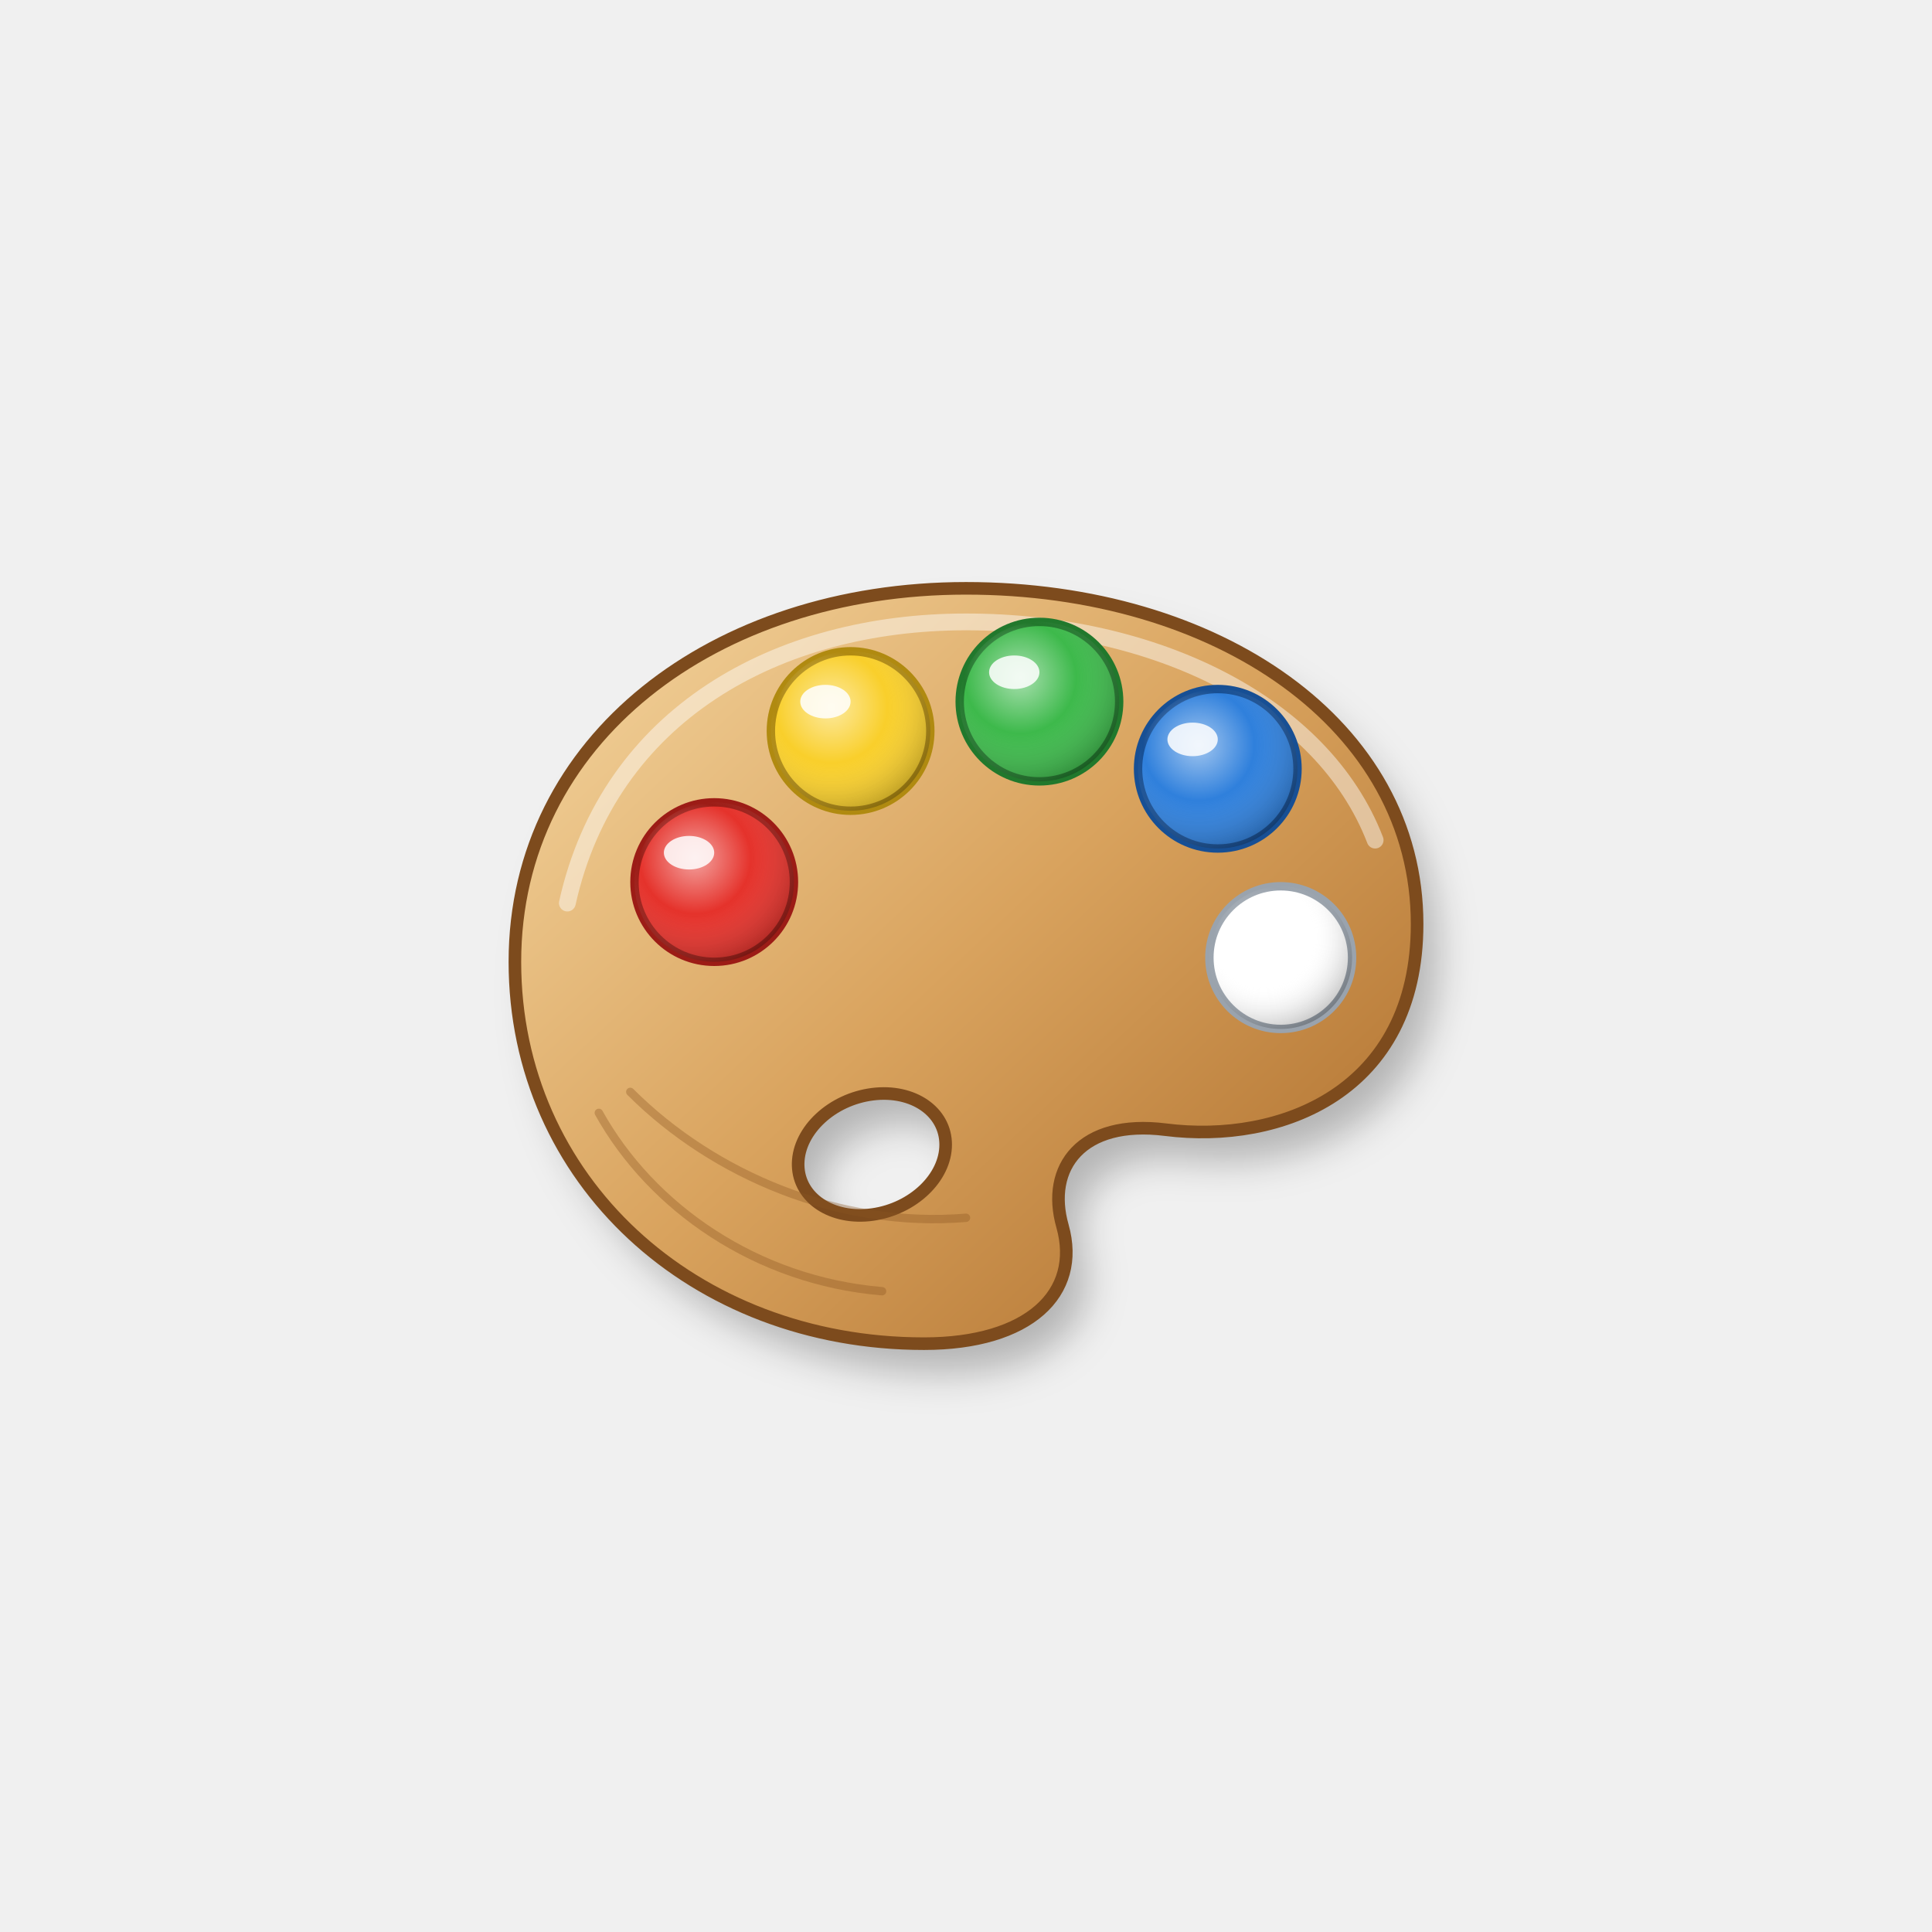
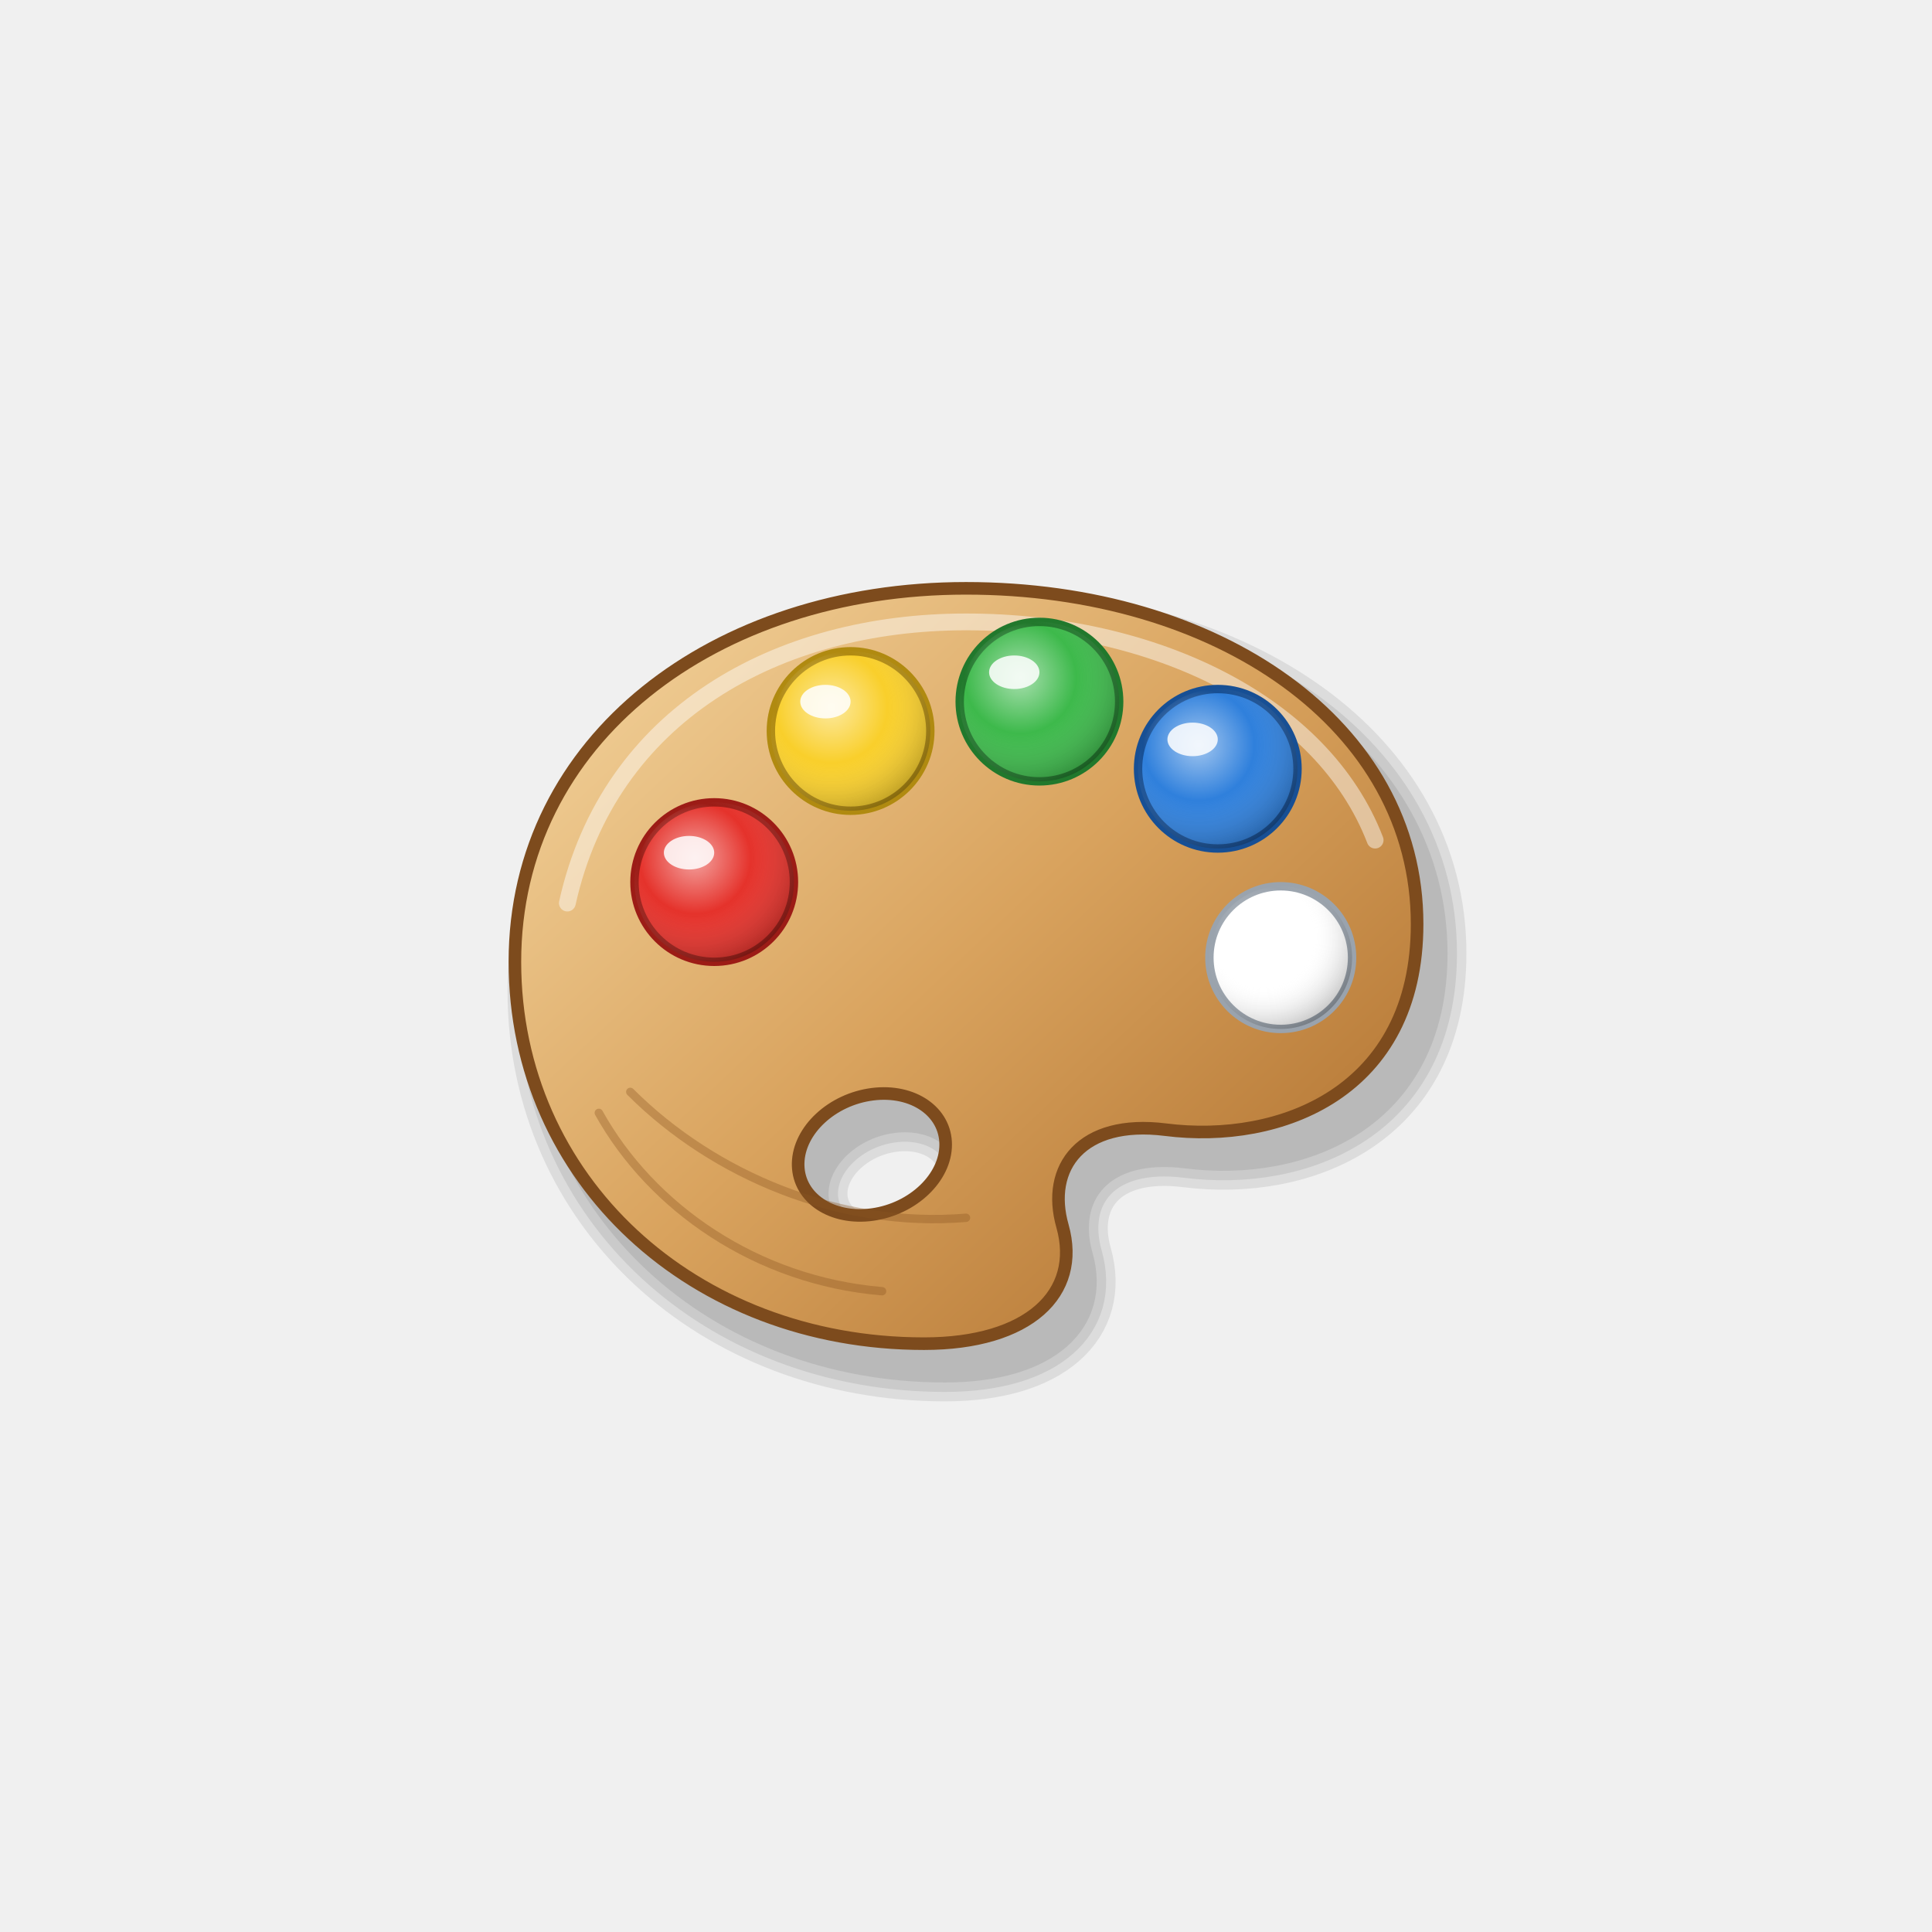
<svg xmlns="http://www.w3.org/2000/svg" width="32" height="32" viewBox="-22.04 -22.04 92.08 92.08" fill="none">
  <defs>
    <linearGradient id="palette-wood" gradientUnits="userSpaceOnUse" x1="6" y1="6" x2="40" y2="42">
      <stop offset="0" stop-color="#f3d39c" />
      <stop offset="0.5" stop-color="#d9a35e" />
      <stop offset="1" stop-color="#b0712f" />
    </linearGradient>
    <radialGradient id="palette-paint" cx="0.38" cy="0.35" r="0.7">
      <stop offset="0" stop-color="#ffffff" stop-opacity="0.55" />
      <stop offset="0.5" stop-color="#ffffff" stop-opacity="0" />
      <stop offset="1" stop-color="#000000" stop-opacity="0.25" />
    </radialGradient>
-     <filter id="palette-blur" color-interpolation-filters="sRGB" x="-20%" y="-20%" width="140%" height="140%">
-       <feGaussianBlur stdDeviation="0.9" />
-     </filter>
    <path id="palette-shape" fill-rule="evenodd" d="M24 6C36 6 45.5 12.5 45.5 22C45.5 30 39 32.5 33.5 31.8C29.5 31.3 27.8 33.6 28.6 36.4C29.5 39.6 27 42 22 42C11 42 2.5 34.2 2.5 23.8C2.5 13.2 12 6 24 6ZM16 33.5A3.6 2.8 -20 1 0 16 33.4Z" />
  </defs>
-   <use href="#palette-shape" x="1" y="1.4" fill="#000000" opacity="0.25" filter="url(#palette-blur)" />
+   <use href="#palette-shape" x="1" y="1.4" fill="#000000" opacity="0.083" stroke="#000000" stroke-width="0.9" stroke-linejoin="round" />
+   <use href="#palette-shape" x="1" y="1.4" fill="#000000" opacity="0.083" stroke="#000000" stroke-width="1.8" stroke-linejoin="round" />
+   <use href="#palette-shape" x="1" y="1.4" fill="#000000" opacity="0.083" stroke="#000000" stroke-width="2.7" stroke-linejoin="round" />
  <use href="#palette-shape" fill="url(#palette-wood)" stroke="#7d4b1d" stroke-width="0.6" />
  <path d="M5 21C7 12 15 7.6 24 7.6C33 7.6 41 11.5 43.5 18" stroke="#ffffff" stroke-width="0.8" stroke-linecap="round" opacity="0.45" />
  <path d="M8 30C12 34 18 36.5 24 36M20 39.5C14 39 9 35.5 6.5 31" stroke="#8a5420" stroke-width="0.4" stroke-linecap="round" opacity="0.35" />
  <g stroke-width="0.4">
    <circle cx="12" cy="20" r="3.8" fill="#e5322b" stroke="#9c1c16" />
    <circle cx="18.5" cy="12.8" r="3.8" fill="#f9cf2b" stroke="#b08a10" />
    <circle cx="27.5" cy="11.4" r="3.8" fill="#3db94b" stroke="#21782c" />
    <circle cx="36" cy="14.6" r="3.8" fill="#2f80dc" stroke="#174f94" />
    <circle cx="39" cy="23.6" r="3.4" fill="#ffffff" stroke="#9aa3ad" />
  </g>
  <g fill="url(#palette-paint)">
    <circle cx="12" cy="20" r="3.8" />
    <circle cx="18.5" cy="12.8" r="3.8" />
    <circle cx="27.5" cy="11.4" r="3.8" />
    <circle cx="36" cy="14.6" r="3.8" />
    <circle cx="39" cy="23.6" r="3.4" />
  </g>
  <g fill="#ffffff" opacity="0.85">
    <ellipse cx="10.8" cy="18.6" rx="1.2" ry="0.8" />
    <ellipse cx="17.3" cy="11.4" rx="1.2" ry="0.8" />
    <ellipse cx="26.3" cy="10" rx="1.2" ry="0.8" />
    <ellipse cx="34.8" cy="13.2" rx="1.2" ry="0.8" />
  </g>
</svg>
